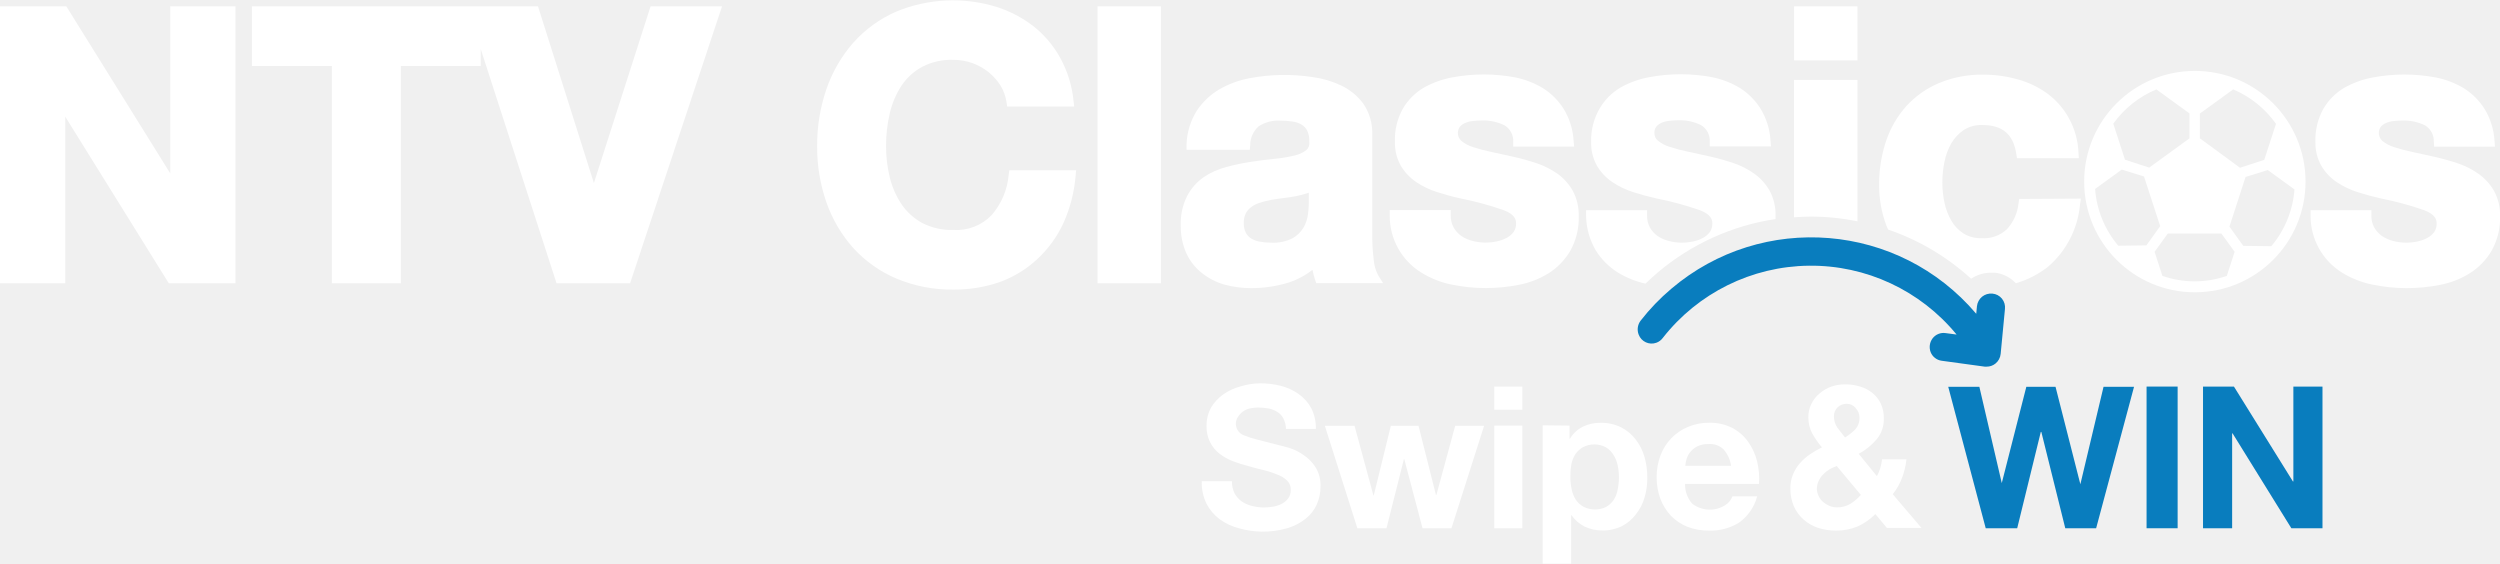
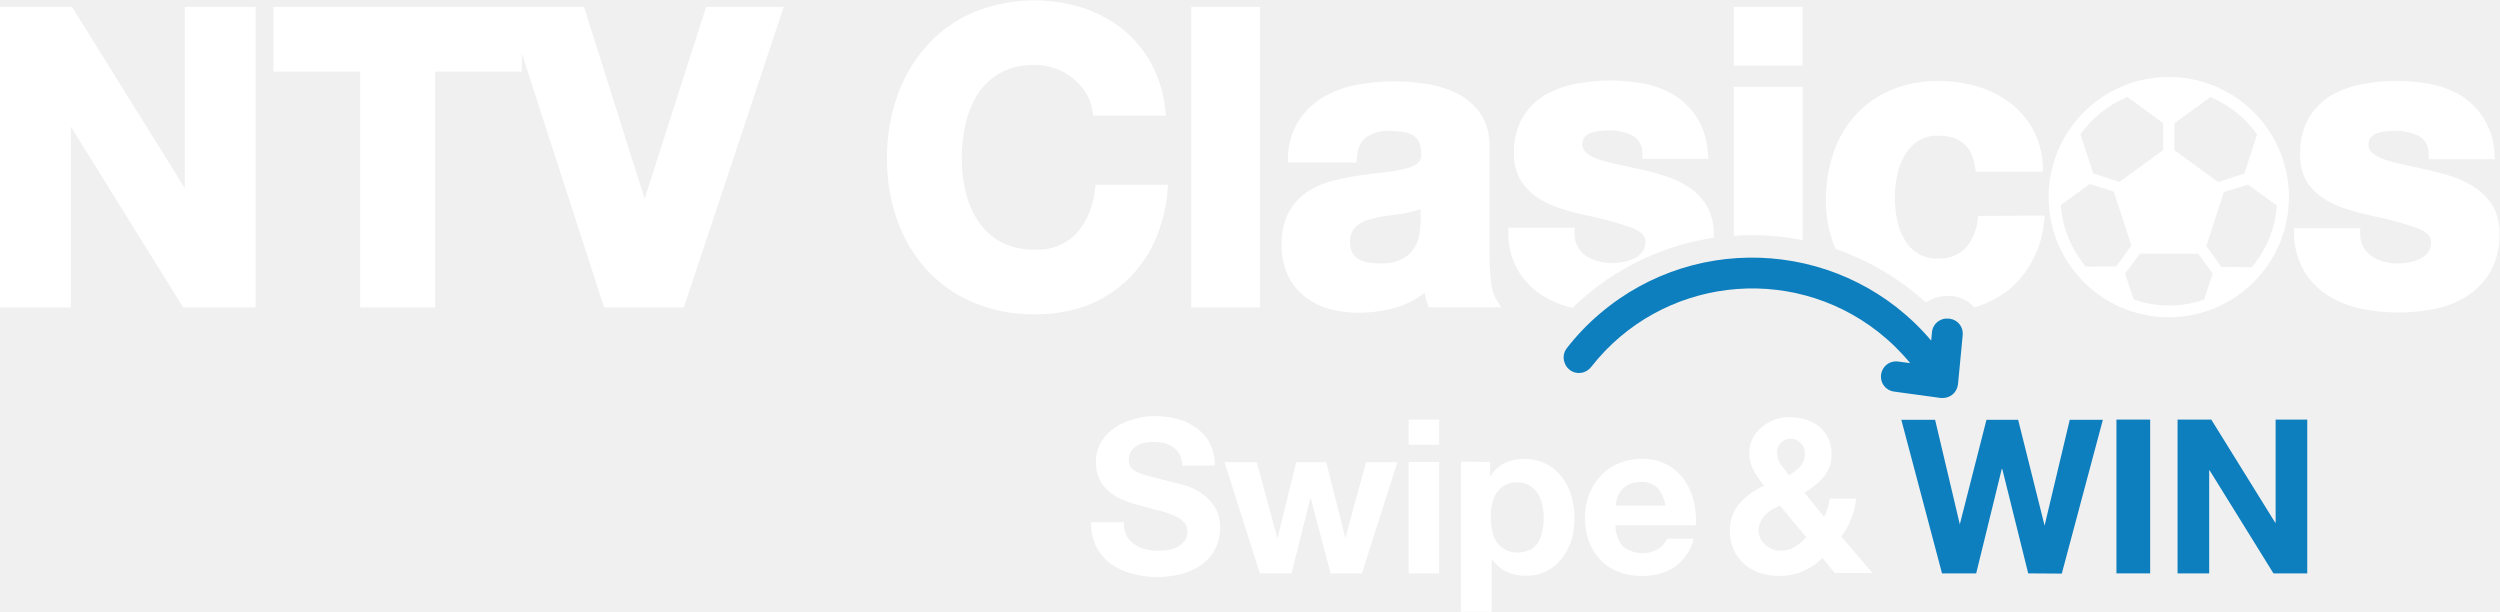
- <svg xmlns="http://www.w3.org/2000/svg" viewBox="0 0 361.38 81.48">
+ <svg xmlns="http://www.w3.org/2000/svg" viewBox="0 0 332.94 81.48">
  <defs>
-     <style>.cls-1{fill:#fff;}.cls-2{fill:#097dbe;}.cls-3{fill:none;}</style>
+     <style>.cls-1{fill:#fff;}.cls-2{fill:#0d7ebe;}.cls-3{fill:none;}</style>
  </defs>
  <g id="Layer_2" data-name="Layer 2">
    <g id="Layer_1-2" data-name="Layer 1">
-       <path class="cls-1" d="M317.27,10.25a16,16,0,1,0,16,16A16,16,0,0,0,317.27,10.25Zm7,25.29-2-2.78,2.33-7.18,3.21-1,3.86,2.8a14.33,14.33,0,0,1-3.35,8.21ZM329,17.9l-1.7,5.21-3.5,1.14L318,20V16.41l4.81-3.49A14.57,14.57,0,0,1,329,17.9Zm-17.32-5,4.81,3.49V20l-5.82,4.23-3.5-1.14-1.69-5.21A14.49,14.49,0,0,1,311.71,12.92Zm-5.48,22.62a14.33,14.33,0,0,1-3.35-8.21l3.86-2.8,3.21,1,2.34,7.18-2,2.78Zm6.38,4.36-1.13-3.48,1.91-2.64h7.75l1.91,2.64-1.13,3.48a14.11,14.11,0,0,1-9.31,0Z" />
-       <path class="cls-1" d="M178.45,71.29a3.38,3.38,0,0,0,1,1.16,4.37,4.37,0,0,0,1.44.66,7.68,7.68,0,0,0,1.71.25,9.1,9.1,0,0,0,1.29-.1,4.37,4.37,0,0,0,1.29-.38,3,3,0,0,0,1-.79,2,2,0,0,0,.4-1.27,1.71,1.71,0,0,0-.53-1.35,3.78,3.78,0,0,0-1.39-.86,11.91,11.91,0,0,0-1.94-.64c-.73-.17-1.47-.36-2.21-.58a19.84,19.84,0,0,1-2.23-.7,7.72,7.72,0,0,1-1.95-1.07,4.87,4.87,0,0,1-1.92-4,5.43,5.43,0,0,1,.67-2.74A6.37,6.37,0,0,1,176.84,57a7.61,7.61,0,0,1,2.47-1.14,10,10,0,0,1,2.75-.45,12.24,12.24,0,0,1,3.08.36,7.68,7.68,0,0,1,2.58,1.19A5.88,5.88,0,0,1,189.54,59a6.25,6.25,0,0,1,.67,3h-4.32a3.49,3.49,0,0,0-.38-1.52,2.34,2.34,0,0,0-.88-.94,3.5,3.5,0,0,0-1.24-.49,7.78,7.78,0,0,0-1.53-.14,5.76,5.76,0,0,0-1.09.11,2.88,2.88,0,0,0-1,.4,2.39,2.39,0,0,0-.73.72,1.78,1.78,0,0,0,.81,2.8,12.71,12.71,0,0,0,1.87.6c.79.21,1.82.48,3.1.8.39.08.91.22,1.59.42a7.35,7.35,0,0,1,2,1,6,6,0,0,1,1.74,1.76,4.91,4.91,0,0,1,.73,2.82,6.18,6.18,0,0,1-.55,2.61A5.46,5.46,0,0,1,188.71,75a7.72,7.72,0,0,1-2.66,1.36,12.66,12.66,0,0,1-3.68.49,13.05,13.05,0,0,1-3.22-.47,8.19,8.19,0,0,1-2.81-1.3,6.65,6.65,0,0,1-1.93-2.25,6.86,6.86,0,0,1-.69-3.27h4.36A3.8,3.8,0,0,0,178.45,71.29Z" />
-       <path class="cls-1" d="M205.63,76.36l-2.64-10h-.05l-2.52,10h-4.21l-4.7-14.81h4.29l2.73,10.06h.05l2.47-10.06h4l2.52,10h.06l2.72-10h4.18l-4.72,14.81Z" />
-       <path class="cls-1" d="M216,59.23V55.88h4.06v3.35Zm4.06,2.29V76.36H216V61.52Z" />
-       <path class="cls-1" d="M226.88,61.52v1.89h.06a4.53,4.53,0,0,1,1.89-1.74,5.51,5.51,0,0,1,2.52-.55,6.36,6.36,0,0,1,3,.66,6,6,0,0,1,2.09,1.75,7.29,7.29,0,0,1,1.28,2.53,10.8,10.8,0,0,1,.4,3,9.66,9.66,0,0,1-.4,2.87,6.88,6.88,0,0,1-1.26,2.43,5.94,5.94,0,0,1-2,1.69,6.22,6.22,0,0,1-2.85.63,5.86,5.86,0,0,1-2.53-.55,5.15,5.15,0,0,1-1.91-1.65h-.06v7H223v-20Zm5.29,11.75a3.27,3.27,0,0,0,1.09-1,4.11,4.11,0,0,0,.58-1.5,8.6,8.6,0,0,0,0-3.5,4.45,4.45,0,0,0-.62-1.53,3.19,3.19,0,0,0-1.1-1.09,3.55,3.55,0,0,0-3.32,0,3.43,3.43,0,0,0-1.08,1,4.71,4.71,0,0,0-.59,1.51A10.52,10.52,0,0,0,227,69a8.6,8.6,0,0,0,.19,1.75,4.54,4.54,0,0,0,.6,1.5,3.29,3.29,0,0,0,1.1,1,3.71,3.71,0,0,0,3.34,0Z" />
-       <path class="cls-1" d="M244.58,72.78a4.16,4.16,0,0,0,4.76.27,2.57,2.57,0,0,0,1.09-1.3H254a6.76,6.76,0,0,1-2.64,3.81,7.77,7.77,0,0,1-4.29,1.14,8.5,8.5,0,0,1-3.15-.55,7,7,0,0,1-2.38-1.59A7.58,7.58,0,0,1,240,72.09a9.14,9.14,0,0,1-.53-3.15,8.75,8.75,0,0,1,.55-3.09A7.17,7.17,0,0,1,244,61.71a7.62,7.62,0,0,1,3.08-.6,7,7,0,0,1,3.29.73,6.45,6.45,0,0,1,2.31,2,8.1,8.1,0,0,1,1.3,2.81,10.45,10.45,0,0,1,.29,3.3H243.58A4.2,4.2,0,0,0,244.58,72.78Zm4.6-7.79a2.81,2.81,0,0,0-2.22-.8,3.52,3.52,0,0,0-1.62.33,3.25,3.25,0,0,0-1,.81,3,3,0,0,0-.54,1,4.78,4.78,0,0,0-.19,1h6.62A4.51,4.51,0,0,0,249.18,65Z" />
-       <path class="cls-1" d="M268.52,76.1a8,8,0,0,1-3.14.6,8.49,8.49,0,0,1-2.59-.4,6,6,0,0,1-2.07-1.19,5.65,5.65,0,0,1-1.41-1.91,6.45,6.45,0,0,1-.51-2.6,5.22,5.22,0,0,1,.37-2,5.91,5.91,0,0,1,1-1.63,7.88,7.88,0,0,1,1.47-1.3,13.49,13.49,0,0,1,1.72-1,13.22,13.22,0,0,1-1.39-2,4.91,4.91,0,0,1-.57-2.31,4.16,4.16,0,0,1,.45-2A4.59,4.59,0,0,1,263,56.89a5.38,5.38,0,0,1,1.7-1,6,6,0,0,1,2-.33,7,7,0,0,1,2.19.32,5.14,5.14,0,0,1,1.78.93,4.37,4.37,0,0,1,1.2,1.53,4.7,4.7,0,0,1,.44,2.12,4.5,4.5,0,0,1-1,3,8.94,8.94,0,0,1-2.63,2.14l2.63,3.23a5.26,5.26,0,0,0,.49-1.18,9,9,0,0,0,.26-1.25h3.52a10.63,10.63,0,0,1-.63,2.66,8.51,8.51,0,0,1-1.35,2.38l4.15,4.87h-5l-1.66-2A8.7,8.7,0,0,1,268.52,76.1Zm-4.08-8.25a4.65,4.65,0,0,0-.92.75,3.4,3.4,0,0,0-.64.94,2.83,2.83,0,0,0-.25,1.15,2.5,2.5,0,0,0,.25,1,2.58,2.58,0,0,0,.64.86,3.62,3.62,0,0,0,.93.58,3,3,0,0,0,1.11.21,3.6,3.6,0,0,0,1.9-.5,6.85,6.85,0,0,0,1.53-1.3l-3.49-4.18A7.24,7.24,0,0,0,264.44,67.85Zm3.79-8.9a1.7,1.7,0,0,0-1.3-.58,1.84,1.84,0,0,0-1.29.5,1.72,1.72,0,0,0-.54,1.31,2.83,2.83,0,0,0,.51,1.66c.35.46.71.92,1.09,1.4a8,8,0,0,0,1.48-1.17,2.41,2.41,0,0,0,.61-1.71A1.83,1.83,0,0,0,268.23,59Z" />
-       <path class="cls-2" d="M298.54,76.36l-3.46-13.92H295l-3.41,13.92h-4.55l-5.42-20.45h4.5l3.24,13.92h0l3.55-13.92h4.22L300.72,70h0l3.35-14.09h4.41L303,76.36Z" />
-       <path class="cls-2" d="M314.78,55.88V76.36h-4.49V55.88Z" />
-       <path class="cls-2" d="M322.92,55.88l8.53,13.72h.06V55.88h4.21V76.36h-4.5l-8.5-13.72h-.06V76.36h-4.21V55.88Z" />
+       <path class="cls-1" d="M288.83,10.25a16,16,0,1,0,16,16A16,16,0,0,0,288.83,10.25Zm7,25.29-2-2.78,2.33-7.18,3.22-1,3.85,2.8a14.33,14.33,0,0,1-3.35,8.21Zm4.76-17.64-1.69,5.21-3.5,1.14L289.58,20V16.41l4.8-3.49A14.51,14.51,0,0,1,300.59,17.9Zm-17.31-5,4.8,3.49V20l-5.82,4.23-3.5-1.14-1.69-5.21A14.51,14.51,0,0,1,283.28,12.92Zm-5.49,22.62a14.39,14.39,0,0,1-3.35-8.21l3.86-2.8,3.21,1,2.34,7.18-2,2.78Zm6.38,4.36L283,36.42,285,33.78h7.75l1.92,2.64-1.13,3.48a14.14,14.14,0,0,1-9.32,0Z" />
+       <path class="cls-1" d="M150,71.29a3.28,3.28,0,0,0,1,1.16,4.2,4.2,0,0,0,1.44.66,7.51,7.51,0,0,0,1.71.25,9.34,9.34,0,0,0,1.29-.1,4.55,4.55,0,0,0,1.29-.38,3,3,0,0,0,1-.79,2.08,2.08,0,0,0,.4-1.27,1.78,1.78,0,0,0-.53-1.35,4,4,0,0,0-1.39-.86,12.24,12.24,0,0,0-1.94-.64c-.73-.17-1.47-.36-2.21-.58a19.22,19.22,0,0,1-2.23-.7,7.55,7.55,0,0,1-1.95-1.07,4.84,4.84,0,0,1-1.92-4,5.23,5.23,0,0,1,.67-2.74A6.13,6.13,0,0,1,148.41,57a7.51,7.51,0,0,1,2.47-1.14,9.83,9.83,0,0,1,2.75-.45,12.35,12.35,0,0,1,3.08.36,7.77,7.77,0,0,1,2.58,1.19A6,6,0,0,1,161.11,59a6.49,6.49,0,0,1,.67,3h-4.32a3.49,3.49,0,0,0-.38-1.52,2.49,2.49,0,0,0-.88-.94A3.5,3.5,0,0,0,155,59a7.92,7.92,0,0,0-1.53-.14,5.68,5.68,0,0,0-1.09.11,2.73,2.73,0,0,0-1,.4,2.28,2.28,0,0,0-.73.72,1.9,1.9,0,0,0-.32,1.11,1.84,1.84,0,0,0,.23,1,2,2,0,0,0,.9.69,12,12,0,0,0,1.87.6c.79.21,1.82.48,3.1.8.39.08.91.22,1.59.42a7.65,7.65,0,0,1,2,1,6.21,6.21,0,0,1,1.74,1.76,5.07,5.07,0,0,1,.73,2.82,6.5,6.5,0,0,1-.55,2.61A5.66,5.66,0,0,1,160.28,75a7.9,7.9,0,0,1-2.66,1.36,12.75,12.75,0,0,1-3.68.49,13,13,0,0,1-3.22-.47,8.1,8.1,0,0,1-2.81-1.3A6.44,6.44,0,0,1,146,72.81a6.74,6.74,0,0,1-.69-3.27h4.36A3.68,3.68,0,0,0,150,71.29Z" />
+       <path class="cls-1" d="M177.2,76.36l-2.64-10h-.05l-2.52,10h-4.21l-4.7-14.81h4.29l2.73,10.06h.05l2.47-10.06h4l2.52,10h.06l2.72-10h4.18l-4.72,14.81Z" />
+       <path class="cls-1" d="M187.6,59.23V55.88h4.06v3.35Zm4.06,2.29V76.36H187.6V61.52Z" />
+       <path class="cls-1" d="M198.45,61.52v1.89h.06a4.42,4.42,0,0,1,1.89-1.74,5.49,5.49,0,0,1,2.52-.55,6.36,6.36,0,0,1,3,.66A6.09,6.09,0,0,1,208,63.53a7.46,7.46,0,0,1,1.28,2.53,11.19,11.19,0,0,1,.4,3,10.36,10.36,0,0,1-.4,2.87A7.22,7.22,0,0,1,208,74.36a6.14,6.14,0,0,1-2,1.69,6.28,6.28,0,0,1-2.85.63,5.8,5.8,0,0,1-2.53-.55,5,5,0,0,1-1.91-1.65h-.06v7h-4.09v-20Zm5.29,11.75a3.47,3.47,0,0,0,1.09-1,4.5,4.5,0,0,0,.58-1.5,9,9,0,0,0,0-3.5,4.88,4.88,0,0,0-.62-1.53,3.37,3.37,0,0,0-1.1-1.09,3.55,3.55,0,0,0-3.32,0,3.43,3.43,0,0,0-1.08,1,4.29,4.29,0,0,0-.59,1.51,8.8,8.8,0,0,0-.17,1.78,8,8,0,0,0,.19,1.75,4.34,4.34,0,0,0,.6,1.5,3.2,3.2,0,0,0,1.1,1,3.71,3.71,0,0,0,3.34,0Z" />
+       <path class="cls-1" d="M216.15,72.78a4.16,4.16,0,0,0,4.76.27,2.62,2.62,0,0,0,1.09-1.3h3.58a6.81,6.81,0,0,1-2.64,3.81,7.81,7.81,0,0,1-4.29,1.14,8.43,8.43,0,0,1-3.15-.55,6.87,6.87,0,0,1-2.38-1.59,7.25,7.25,0,0,1-1.51-2.47,9.14,9.14,0,0,1-.53-3.15,8.53,8.53,0,0,1,.55-3.09,7.17,7.17,0,0,1,3.94-4.14,7.55,7.55,0,0,1,3.08-.6,7,7,0,0,1,3.29.73,6.63,6.63,0,0,1,2.31,2,8.29,8.29,0,0,1,1.3,2.81,10.75,10.75,0,0,1,.29,3.3H215.15A4.1,4.1,0,0,0,216.15,72.78Zm4.6-7.79a2.82,2.82,0,0,0-2.22-.8,3.47,3.47,0,0,0-1.62.33,3,3,0,0,0-1,.81,2.7,2.7,0,0,0-.54,1,4.21,4.21,0,0,0-.19,1h6.62A4.67,4.67,0,0,0,220.75,65Z" />
+       <path class="cls-1" d="M240.09,76.1a8.08,8.08,0,0,1-3.14.6,8.39,8.39,0,0,1-2.59-.4,5.86,5.86,0,0,1-2.07-1.19,5.65,5.65,0,0,1-1.41-1.91,6.13,6.13,0,0,1-.51-2.6,5,5,0,0,1,.37-2,5.68,5.68,0,0,1,1-1.63,7.57,7.57,0,0,1,1.47-1.3,12.84,12.84,0,0,1,1.72-1,12.54,12.54,0,0,1-1.39-2,4.79,4.79,0,0,1-.57-2.31,4,4,0,0,1,.45-2,4.46,4.46,0,0,1,1.19-1.47,5.27,5.27,0,0,1,1.7-1,5.91,5.91,0,0,1,2-.33,7.08,7.08,0,0,1,2.19.32,5.32,5.32,0,0,1,1.78.93,4.61,4.61,0,0,1,1.2,1.53,4.83,4.83,0,0,1,.44,2.12,4.61,4.61,0,0,1-1,3,9.2,9.2,0,0,1-2.63,2.14l2.63,3.23a6.39,6.39,0,0,0,.49-1.18,10.67,10.67,0,0,0,.26-1.25h3.52a11.08,11.08,0,0,1-.63,2.66,9,9,0,0,1-1.35,2.38l4.15,4.87h-5l-1.66-2A8.83,8.83,0,0,1,240.09,76.1ZM236,67.85a4.14,4.14,0,0,0-.92.75,3.2,3.2,0,0,0-.64.94,2.68,2.68,0,0,0-.25,1.15,2.35,2.35,0,0,0,.25,1,2.45,2.45,0,0,0,.64.86,3.31,3.31,0,0,0,.93.58,3,3,0,0,0,1.11.21,3.65,3.65,0,0,0,1.9-.5,7.32,7.32,0,0,0,1.53-1.3l-3.49-4.18A6.79,6.79,0,0,0,236,67.85ZM239.8,59a1.72,1.72,0,0,0-1.3-.58,1.82,1.82,0,0,0-1.29.5,1.69,1.69,0,0,0-.54,1.31,2.7,2.7,0,0,0,.51,1.66c.35.46.71.92,1.09,1.4a8.76,8.76,0,0,0,1.48-1.17,2.41,2.41,0,0,0,.61-1.71A1.86,1.86,0,0,0,239.8,59Z" />
+       <path class="cls-2" d="M270.11,76.36l-3.46-13.92h-.06l-3.41,13.92h-4.55l-5.42-20.45h4.5L261,69.83h0l3.55-13.92h4.22L272.29,70h0l3.35-14.09h4.41l-5.47,20.48Z" />
+       <path class="cls-2" d="M286.35,55.88V76.36h-4.49V55.88Z" />
+       <path class="cls-2" d="M294.49,55.88,303,69.6h.06V55.88h4.21V76.36h-4.5l-8.5-13.72h-.06V76.36H290V55.88Z" />
      <path class="cls-3" d="M185.5,28.64c-.6.07-1.2.16-1.79.26a13.42,13.42,0,0,0-1.6.41,4,4,0,0,0-1.24.62,2.67,2.67,0,0,0-.79.91,3.08,3.08,0,0,0-.29,1.43,2.86,2.86,0,0,0,.29,1.36,2.11,2.11,0,0,0,.76.83,3.58,3.58,0,0,0,1.25.47,8.88,8.88,0,0,0,1.65.15,6.12,6.12,0,0,0,3.12-.65,4.3,4.3,0,0,0,1.57-1.54,5,5,0,0,0,.63-1.85,13.28,13.28,0,0,0,.13-1.63V27.85l-.22.08a13.41,13.41,0,0,1-1.66.43C186.74,28.47,186.13,28.57,185.5,28.64Z" />
-       <path class="cls-3" d="M320.12,18.75a5.61,5.61,0,0,0-2.88-.68,5.13,5.13,0,0,0-4.68,2.45,7.85,7.85,0,0,0-1,2.61,16.41,16.41,0,0,0-.31,3.15,15.92,15.92,0,0,0,.31,3.11,8.17,8.17,0,0,0,1,2.62,5.32,5.32,0,0,0,1.82,1.77,5.66,5.66,0,0,0,2.86.65,5.72,5.72,0,0,0,2.89-.66A5.1,5.1,0,0,0,322,32a8.17,8.17,0,0,0,1-2.62,16,16,0,0,0,.31-3.11,16.49,16.49,0,0,0-.31-3.15,7.85,7.85,0,0,0-1-2.61A5.24,5.24,0,0,0,320.12,18.75Z" />
+       <path class="cls-3" d="M291.68,18.75a5.61,5.61,0,0,0-2.88-.68,5.44,5.44,0,0,0-2.85.67,5.57,5.57,0,0,0-1.83,1.78,7.63,7.63,0,0,0-1,2.61,15.65,15.65,0,0,0-.31,3.15,15.92,15.92,0,0,0,.3,3.11,8.17,8.17,0,0,0,1,2.62,5.32,5.32,0,0,0,1.82,1.77,6.64,6.64,0,0,0,5.75,0A5.1,5.1,0,0,0,293.53,32a8.17,8.17,0,0,0,1-2.62,15.26,15.26,0,0,0,.31-3.11,15.72,15.72,0,0,0-.31-3.15,7.84,7.84,0,0,0-1-2.61A5.36,5.36,0,0,0,291.68,18.75Z" />
      <polygon class="cls-1" points="24.61 25.06 9.59 0.92 0 0.92 0 40.95 9.43 40.95 9.43 16.86 24.4 40.95 34.04 40.95 34.04 0.92 24.61 0.92 24.61 25.06" />
      <polygon class="cls-1" points="85.85 26.46 77.77 0.92 69.49 0.92 67.5 0.92 36.42 0.92 36.42 9.54 47.97 9.54 47.97 40.95 57.95 40.95 57.95 9.54 69.49 9.54 69.49 7.09 80.45 40.95 91.08 40.95 104.37 0.92 94.04 0.92 85.85 26.46" />
      <path class="cls-1" d="M145.81,25.27a10.25,10.25,0,0,1-2.48,5.84,7.06,7.06,0,0,1-5.51,2.13,9.21,9.21,0,0,1-4.5-1,8.64,8.64,0,0,1-3-2.71,12.25,12.25,0,0,1-1.7-3.88,19.08,19.08,0,0,1-.54-4.55,20.54,20.54,0,0,1,.54-4.73,12.52,12.52,0,0,1,1.7-4,8.47,8.47,0,0,1,3-2.72,9.13,9.13,0,0,1,4.5-1,8.13,8.13,0,0,1,2.74.47,8.22,8.22,0,0,1,2.34,1.31,8,8,0,0,1,1.73,1.94,6.41,6.41,0,0,1,.86,2.39l.1.64h9.69l-.1-.83a16.16,16.16,0,0,0-1.93-6.22,15.1,15.1,0,0,0-3.88-4.57A17.19,17.19,0,0,0,144.06,1a21.43,21.43,0,0,0-14.51.68,17.9,17.9,0,0,0-6.22,4.51,20.18,20.18,0,0,0-3.87,6.69,24.93,24.93,0,0,0-1.34,8.26,24.12,24.12,0,0,0,1.34,8.11,19.72,19.72,0,0,0,3.87,6.59,17.88,17.88,0,0,0,6.23,4.42,20.59,20.59,0,0,0,8.26,1.6,19.92,19.92,0,0,0,6.78-1.12A16,16,0,0,0,150,37.4a16.48,16.48,0,0,0,3.74-5.2,20.62,20.62,0,0,0,1.74-6.77l.07-.82H145.9Z" />
      <rect class="cls-1" x="158.65" y="0.92" width="9.16" height="40.03" />
      <path class="cls-1" d="M198.57,37.51a28.23,28.23,0,0,1-.21-3.52V19.48A7.45,7.45,0,0,0,197.08,15a8.53,8.53,0,0,0-3.19-2.63,13.94,13.94,0,0,0-4.17-1.23,27.06,27.06,0,0,0-9.12.17,13.91,13.91,0,0,0-4.37,1.62A10.13,10.13,0,0,0,173,16a9.78,9.78,0,0,0-1.48,4.85l0,.8h9.14l.06-.68a3.63,3.63,0,0,1,1.22-2.71,5.14,5.14,0,0,1,3.11-.82,11.28,11.28,0,0,1,1.8.13,3.34,3.34,0,0,1,1.29.44,2.14,2.14,0,0,1,.81.85,3.38,3.38,0,0,1,.31,1.64,1.3,1.3,0,0,1-.42,1.19,4.3,4.3,0,0,1-1.76.8,20.07,20.07,0,0,1-2.86.47c-1.11.11-2.27.25-3.44.44a32.18,32.18,0,0,0-3.51.74A10.51,10.51,0,0,0,174,25.61a7.59,7.59,0,0,0-2.39,2.71,8.82,8.82,0,0,0-.93,4.27,9.55,9.55,0,0,0,.8,4,7.63,7.63,0,0,0,2.24,2.86A9.3,9.3,0,0,0,177,41.14a14.53,14.53,0,0,0,3.93.51,18.27,18.27,0,0,0,5.29-.79A10.94,10.94,0,0,0,189.72,39h0a11.86,11.86,0,0,0,.37,1.42l.18.51h9.66l-.72-1.15A5.74,5.74,0,0,1,198.57,37.51Zm-9.38-9.66v1.56a13.28,13.28,0,0,1-.13,1.63,5,5,0,0,1-.63,1.85,4.3,4.3,0,0,1-1.57,1.54,6.12,6.12,0,0,1-3.12.65,8.88,8.88,0,0,1-1.65-.15,3.58,3.58,0,0,1-1.25-.47,2.11,2.11,0,0,1-.76-.83,2.86,2.86,0,0,1-.29-1.36,3.08,3.08,0,0,1,.29-1.43,2.67,2.67,0,0,1,.79-.91,4,4,0,0,1,1.24-.62,13.42,13.42,0,0,1,1.6-.41c.59-.1,1.19-.19,1.79-.26s1.24-.17,1.81-.28a13.41,13.41,0,0,0,1.66-.43Z" />
-       <path class="cls-1" d="M225.19,25.15a11.81,11.81,0,0,0-3-1.53,34.4,34.4,0,0,0-3.34-.94c-1.08-.25-2.15-.48-3.2-.7a24.86,24.86,0,0,1-2.7-.71,4.84,4.84,0,0,1-1.71-.91,1.54,1.54,0,0,1-.24-2,2,2,0,0,1,.78-.58,3.73,3.73,0,0,1,1.15-.29,13.1,13.1,0,0,1,1.33-.08,7,7,0,0,1,3.21.7,2.62,2.62,0,0,1,1.27,2.38l0,.7h8.8l-.07-.82a9.89,9.89,0,0,0-1.44-4.63,9.55,9.55,0,0,0-3-3,12.55,12.55,0,0,0-4-1.55,24.48,24.48,0,0,0-9.11,0,13.21,13.21,0,0,0-4.12,1.49,8.56,8.56,0,0,0-3,3,9.14,9.14,0,0,0-1.16,4.81,6.74,6.74,0,0,0,.86,3.49,7.51,7.51,0,0,0,2.22,2.34,11.63,11.63,0,0,0,3,1.44c1.08.35,2.2.66,3.34.91a46.48,46.48,0,0,1,6.28,1.7c1.62.61,1.81,1.37,1.81,1.89a2,2,0,0,1-.35,1.26,2.93,2.93,0,0,1-1,.86,5.2,5.2,0,0,1-1.42.51,7.5,7.5,0,0,1-3.54-.07,5.09,5.09,0,0,1-1.62-.72,3.91,3.91,0,0,1-1.1-1.22h0a3.52,3.52,0,0,1-.41-1.76v-.75h-8.82l0,.78a9.6,9.6,0,0,0,4.59,8.27,13.23,13.23,0,0,0,4.37,1.72,24.2,24.2,0,0,0,4.91.5,25.06,25.06,0,0,0,4.81-.47,12.65,12.65,0,0,0,4.33-1.7A9.61,9.61,0,0,0,227,36.24a9.74,9.74,0,0,0,1.21-5,7.37,7.37,0,0,0-.85-3.64A7.85,7.85,0,0,0,225.19,25.15Z" />
-       <path class="cls-1" d="M237.86,41c.57-.55,1.14-1.08,1.74-1.59a34.33,34.33,0,0,1,17.06-7.75c0-.15,0-.3,0-.46a7.26,7.26,0,0,0-.86-3.64,7.73,7.73,0,0,0-2.21-2.45,11.49,11.49,0,0,0-3-1.53,34.21,34.21,0,0,0-3.33-.94c-1.09-.25-2.15-.48-3.2-.7a24.26,24.26,0,0,1-2.7-.71,5,5,0,0,1-1.72-.91,1.36,1.36,0,0,1-.49-1.1,1.28,1.28,0,0,1,.26-.89,1.92,1.92,0,0,1,.77-.58,3.73,3.73,0,0,1,1.16-.29,12.91,12.91,0,0,1,1.32-.08,7,7,0,0,1,3.22.7,2.62,2.62,0,0,1,1.27,2.38l0,.7H256l-.07-.82a9.89,9.89,0,0,0-1.44-4.63,9.58,9.58,0,0,0-3-3,12.49,12.49,0,0,0-4-1.55,24.48,24.48,0,0,0-9.11,0,13.27,13.27,0,0,0-4.13,1.49,8.54,8.54,0,0,0-3,3A9.14,9.14,0,0,0,230,20.5a6.74,6.74,0,0,0,.86,3.49,7.4,7.4,0,0,0,2.22,2.34,11.72,11.72,0,0,0,3,1.44c1.09.35,2.21.66,3.34.91a46.69,46.69,0,0,1,6.29,1.7c1.62.61,1.81,1.37,1.81,1.89a2.11,2.11,0,0,1-.35,1.26,3,3,0,0,1-1,.86,5.13,5.13,0,0,1-1.41.51,7.5,7.5,0,0,1-3.54-.07,5.09,5.09,0,0,1-1.62-.72,3.79,3.79,0,0,1-1.1-1.22h0a3.42,3.42,0,0,1-.41-1.76v-.75h-8.82l0,.78a10.19,10.19,0,0,0,1.38,5,10,10,0,0,0,3.21,3.23A13,13,0,0,0,237.86,41Z" />
-       <rect class="cls-1" x="259.34" y="0.92" width="9.16" height="7.81" />
-       <path class="cls-1" d="M261.75,31.31h0a33.82,33.82,0,0,1,6.75.68V11.55h-9.17V31.41C260.14,31.35,261,31.31,261.75,31.31Z" />
-       <path class="cls-1" d="M291.88,28.76l-.1.65a6.52,6.52,0,0,1-1.66,3.71,4.86,4.86,0,0,1-3.69,1.31,4.69,4.69,0,0,1-2.62-.69,5.38,5.38,0,0,1-1.73-1.82,8.91,8.91,0,0,1-1-2.61,14.11,14.11,0,0,1-.31-2.93,14.62,14.62,0,0,1,.31-3,8.86,8.86,0,0,1,1-2.69,6,6,0,0,1,1.8-1.91,4.68,4.68,0,0,1,2.66-.71c2.91,0,4.48,1.32,4.92,4.17l.1.63h8.94l-.05-.79a11.24,11.24,0,0,0-1.39-5A11.09,11.09,0,0,0,296,13.56a13.44,13.44,0,0,0-4.34-2.09,18.26,18.26,0,0,0-5-.68A16.07,16.07,0,0,0,280.3,12a13.54,13.54,0,0,0-4.74,3.34,14.44,14.44,0,0,0-2.93,5.06,19.55,19.55,0,0,0-1,6.26,16.52,16.52,0,0,0,1.07,6c.07.18.16.35.23.52a34.32,34.32,0,0,1,12,7.11,5.11,5.11,0,0,1,2.84-.87l.44,0,.18,0a4.89,4.89,0,0,1,3,1.52,13.37,13.37,0,0,0,4.7-2.42,13.45,13.45,0,0,0,4.58-8.95l.12-.86Z" />
-       <path class="cls-1" d="M360.52,27.6a7.85,7.85,0,0,0-2.21-2.45,11.81,11.81,0,0,0-3-1.53,34.4,34.4,0,0,0-3.34-.94c-1.08-.25-2.15-.48-3.2-.7a24.64,24.64,0,0,1-2.69-.71,5,5,0,0,1-1.72-.91,1.57,1.57,0,0,1-.24-2,2,2,0,0,1,.78-.58A3.73,3.73,0,0,1,346,17.5a12.75,12.75,0,0,1,1.32-.08,7,7,0,0,1,3.22.7,2.64,2.64,0,0,1,1.27,2.38l.05.7h8.79l-.06-.82a10,10,0,0,0-1.44-4.63,9.58,9.58,0,0,0-3-3,12.55,12.55,0,0,0-4.05-1.55,24.48,24.48,0,0,0-9.11,0,13.3,13.3,0,0,0-4.12,1.49,8.46,8.46,0,0,0-3,3,9.14,9.14,0,0,0-1.17,4.81,6.65,6.65,0,0,0,.87,3.49,7.29,7.29,0,0,0,2.22,2.34,11.72,11.72,0,0,0,3,1.44c1.09.35,2.21.66,3.34.91a46.06,46.06,0,0,1,6.28,1.7c1.62.61,1.81,1.37,1.81,1.89a2.11,2.11,0,0,1-.34,1.26,3,3,0,0,1-1,.86,5.25,5.25,0,0,1-1.41.51,7.49,7.49,0,0,1-3.54-.07,5,5,0,0,1-1.62-.72,3.94,3.94,0,0,1-1.11-1.22h0a3.52,3.52,0,0,1-.41-1.76v-.75H334l0,.78a9.62,9.62,0,0,0,4.58,8.27A13.37,13.37,0,0,0,343,41.15a24.17,24.17,0,0,0,4.9.5,24.9,24.9,0,0,0,4.81-.47,12.57,12.57,0,0,0,4.33-1.7,9.52,9.52,0,0,0,3.13-3.24,9.65,9.65,0,0,0,1.22-5A7.26,7.26,0,0,0,360.52,27.6Z" />
-       <path class="cls-2" d="M288,42.44a2.07,2.07,0,0,0-1.49.45,2.1,2.1,0,0,0-.74,1.38l-.1,1.09a31.26,31.26,0,0,0-44.08-3.62,30.8,30.8,0,0,0-4.44,4.62,2.08,2.08,0,0,0-.28,2,2,2,0,0,0,2.57,1.18,2,2,0,0,0,.92-.69,27.21,27.21,0,0,1,42.47-.49l-1.59-.21a2,2,0,0,0-1.88.76,2.08,2.08,0,0,0-.28,2,2,2,0,0,0,1.61,1.24l6.21.85h.27a2,2,0,0,0,1.27-.44,2.05,2.05,0,0,0,.76-1.4l.62-6.49A2,2,0,0,0,288,42.44Z" />
+       <path class="cls-1" d="M209.43,41c.56-.55,1.13-1.08,1.73-1.59a34.36,34.36,0,0,1,17.07-7.75c0-.15,0-.3,0-.46a7.37,7.37,0,0,0-.85-3.64,7.85,7.85,0,0,0-2.21-2.45,11.81,11.81,0,0,0-3-1.53,34.4,34.4,0,0,0-3.34-.94c-1.08-.25-2.15-.48-3.2-.7a24,24,0,0,1-2.69-.71,4.8,4.8,0,0,1-1.72-.91,1.54,1.54,0,0,1-.24-2,2,2,0,0,1,.78-.58,3.73,3.73,0,0,1,1.15-.29,13.1,13.1,0,0,1,1.33-.08,7,7,0,0,1,3.21.7,2.62,2.62,0,0,1,1.27,2.38l0,.7h8.8l-.07-.82a9.89,9.89,0,0,0-1.44-4.63,9.55,9.55,0,0,0-3-3,12.55,12.55,0,0,0-4-1.55,24.48,24.48,0,0,0-9.11,0,13.21,13.21,0,0,0-4.12,1.49,8.56,8.56,0,0,0-3,3,9.14,9.14,0,0,0-1.16,4.81,6.74,6.74,0,0,0,.86,3.49,7.51,7.51,0,0,0,2.22,2.34,11.63,11.63,0,0,0,3,1.44c1.08.35,2.2.66,3.34.91a46.48,46.48,0,0,1,6.28,1.7c1.62.61,1.81,1.37,1.81,1.89a2,2,0,0,1-.35,1.26,2.93,2.93,0,0,1-1,.86,5.32,5.32,0,0,1-1.42.51,7.5,7.5,0,0,1-3.54-.07,5.09,5.09,0,0,1-1.62-.72,4,4,0,0,1-1.1-1.22h0a3.52,3.52,0,0,1-.41-1.76v-.75h-8.82l0,.78a9.6,9.6,0,0,0,4.59,8.27A13.06,13.06,0,0,0,209.43,41Z" />
+       <rect class="cls-1" x="230.9" y="0.92" width="9.16" height="7.81" />
+       <path class="cls-1" d="M233.32,31.31h0a33.67,33.67,0,0,1,6.75.68V11.55H230.9V31.41C231.71,31.35,232.51,31.31,233.32,31.31Z" />
+       <path class="cls-1" d="M263.44,28.76l-.09.65a6.59,6.59,0,0,1-1.66,3.71,4.89,4.89,0,0,1-3.7,1.31,4.68,4.68,0,0,1-2.61-.69,5.19,5.19,0,0,1-1.73-1.82,8.65,8.65,0,0,1-1-2.61,14.82,14.82,0,0,1-.31-2.93,15.36,15.36,0,0,1,.31-3,8.62,8.62,0,0,1,1-2.69,5.85,5.85,0,0,1,1.79-1.91,4.68,4.68,0,0,1,2.66-.71c2.91,0,4.48,1.32,4.93,4.17l.1.63h8.93l0-.79a11.37,11.37,0,0,0-1.4-5,11.09,11.09,0,0,0-3.15-3.52,13.49,13.49,0,0,0-4.33-2.09,18.31,18.31,0,0,0-5-.68,16,16,0,0,0-6.34,1.2,13.45,13.45,0,0,0-4.74,3.34,14.31,14.31,0,0,0-2.94,5.06,19.55,19.55,0,0,0-1,6.26,16.32,16.32,0,0,0,1.08,6c.07.18.15.35.23.52a34.28,34.28,0,0,1,12,7.11,5.14,5.14,0,0,1,2.85-.87l.43,0,.18,0a4.83,4.83,0,0,1,3,1.52,13.37,13.37,0,0,0,4.7-2.42,13.45,13.45,0,0,0,4.58-8.95l.12-.86Z" />
+       <path class="cls-1" d="M332.08,27.6a7.73,7.73,0,0,0-2.21-2.45,11.65,11.65,0,0,0-3-1.53,34.21,34.21,0,0,0-3.33-.94c-1.09-.25-2.16-.48-3.2-.7a24.26,24.26,0,0,1-2.7-.71,5,5,0,0,1-1.72-.91,1.36,1.36,0,0,1-.49-1.1,1.33,1.33,0,0,1,.25-.89,2,2,0,0,1,.78-.58,3.73,3.73,0,0,1,1.16-.29,12.91,12.91,0,0,1,1.32-.08,7,7,0,0,1,3.22.7,2.62,2.62,0,0,1,1.27,2.38l.05.7h8.8l-.07-.82a9.89,9.89,0,0,0-1.44-4.63,9.58,9.58,0,0,0-3-3,12.55,12.55,0,0,0-4.05-1.55,24.48,24.48,0,0,0-9.11,0,13.3,13.3,0,0,0-4.12,1.49,8.54,8.54,0,0,0-3,3,9.14,9.14,0,0,0-1.16,4.81A6.74,6.74,0,0,0,307.1,24a7.29,7.29,0,0,0,2.22,2.34,11.72,11.72,0,0,0,3,1.44c1.09.35,2.21.66,3.34.91a46.69,46.69,0,0,1,6.29,1.7c1.62.61,1.8,1.37,1.8,1.89a2.11,2.11,0,0,1-.34,1.26,3,3,0,0,1-1,.86,5.13,5.13,0,0,1-1.41.51,7.5,7.5,0,0,1-3.54-.07,5.09,5.09,0,0,1-1.62-.72,3.79,3.79,0,0,1-1.1-1.22h0a3.42,3.42,0,0,1-.42-1.76v-.75h-8.81l0,.78a10.19,10.19,0,0,0,1.38,5,10,10,0,0,0,3.21,3.23,13.23,13.23,0,0,0,4.37,1.72,24.17,24.17,0,0,0,4.9.5,25.08,25.08,0,0,0,4.82-.47,12.73,12.73,0,0,0,4.33-1.7,9.61,9.61,0,0,0,3.13-3.24,9.74,9.74,0,0,0,1.21-5A7.26,7.26,0,0,0,332.08,27.6Z" />
+       <path class="cls-2" d="M259.52,42.44a2,2,0,0,0-2.23,1.83l-.1,1.09a31.27,31.27,0,0,0-44.09-3.62,30.74,30.74,0,0,0-4.43,4.62,2,2,0,0,0-.28,2A2,2,0,0,0,211,49.54a2.08,2.08,0,0,0,.92-.69,27.23,27.23,0,0,1,38.23-4.64,27.74,27.74,0,0,1,4.24,4.15l-1.59-.21a2,2,0,0,0-1.88.76,2.06,2.06,0,0,0-.28,2,2,2,0,0,0,1.61,1.24l6.21.85h.27a2,2,0,0,0,1.27-.44,2.09,2.09,0,0,0,.76-1.4l.62-6.49a2,2,0,0,0-1.75-2.23Z" />
    </g>
  </g>
</svg>
